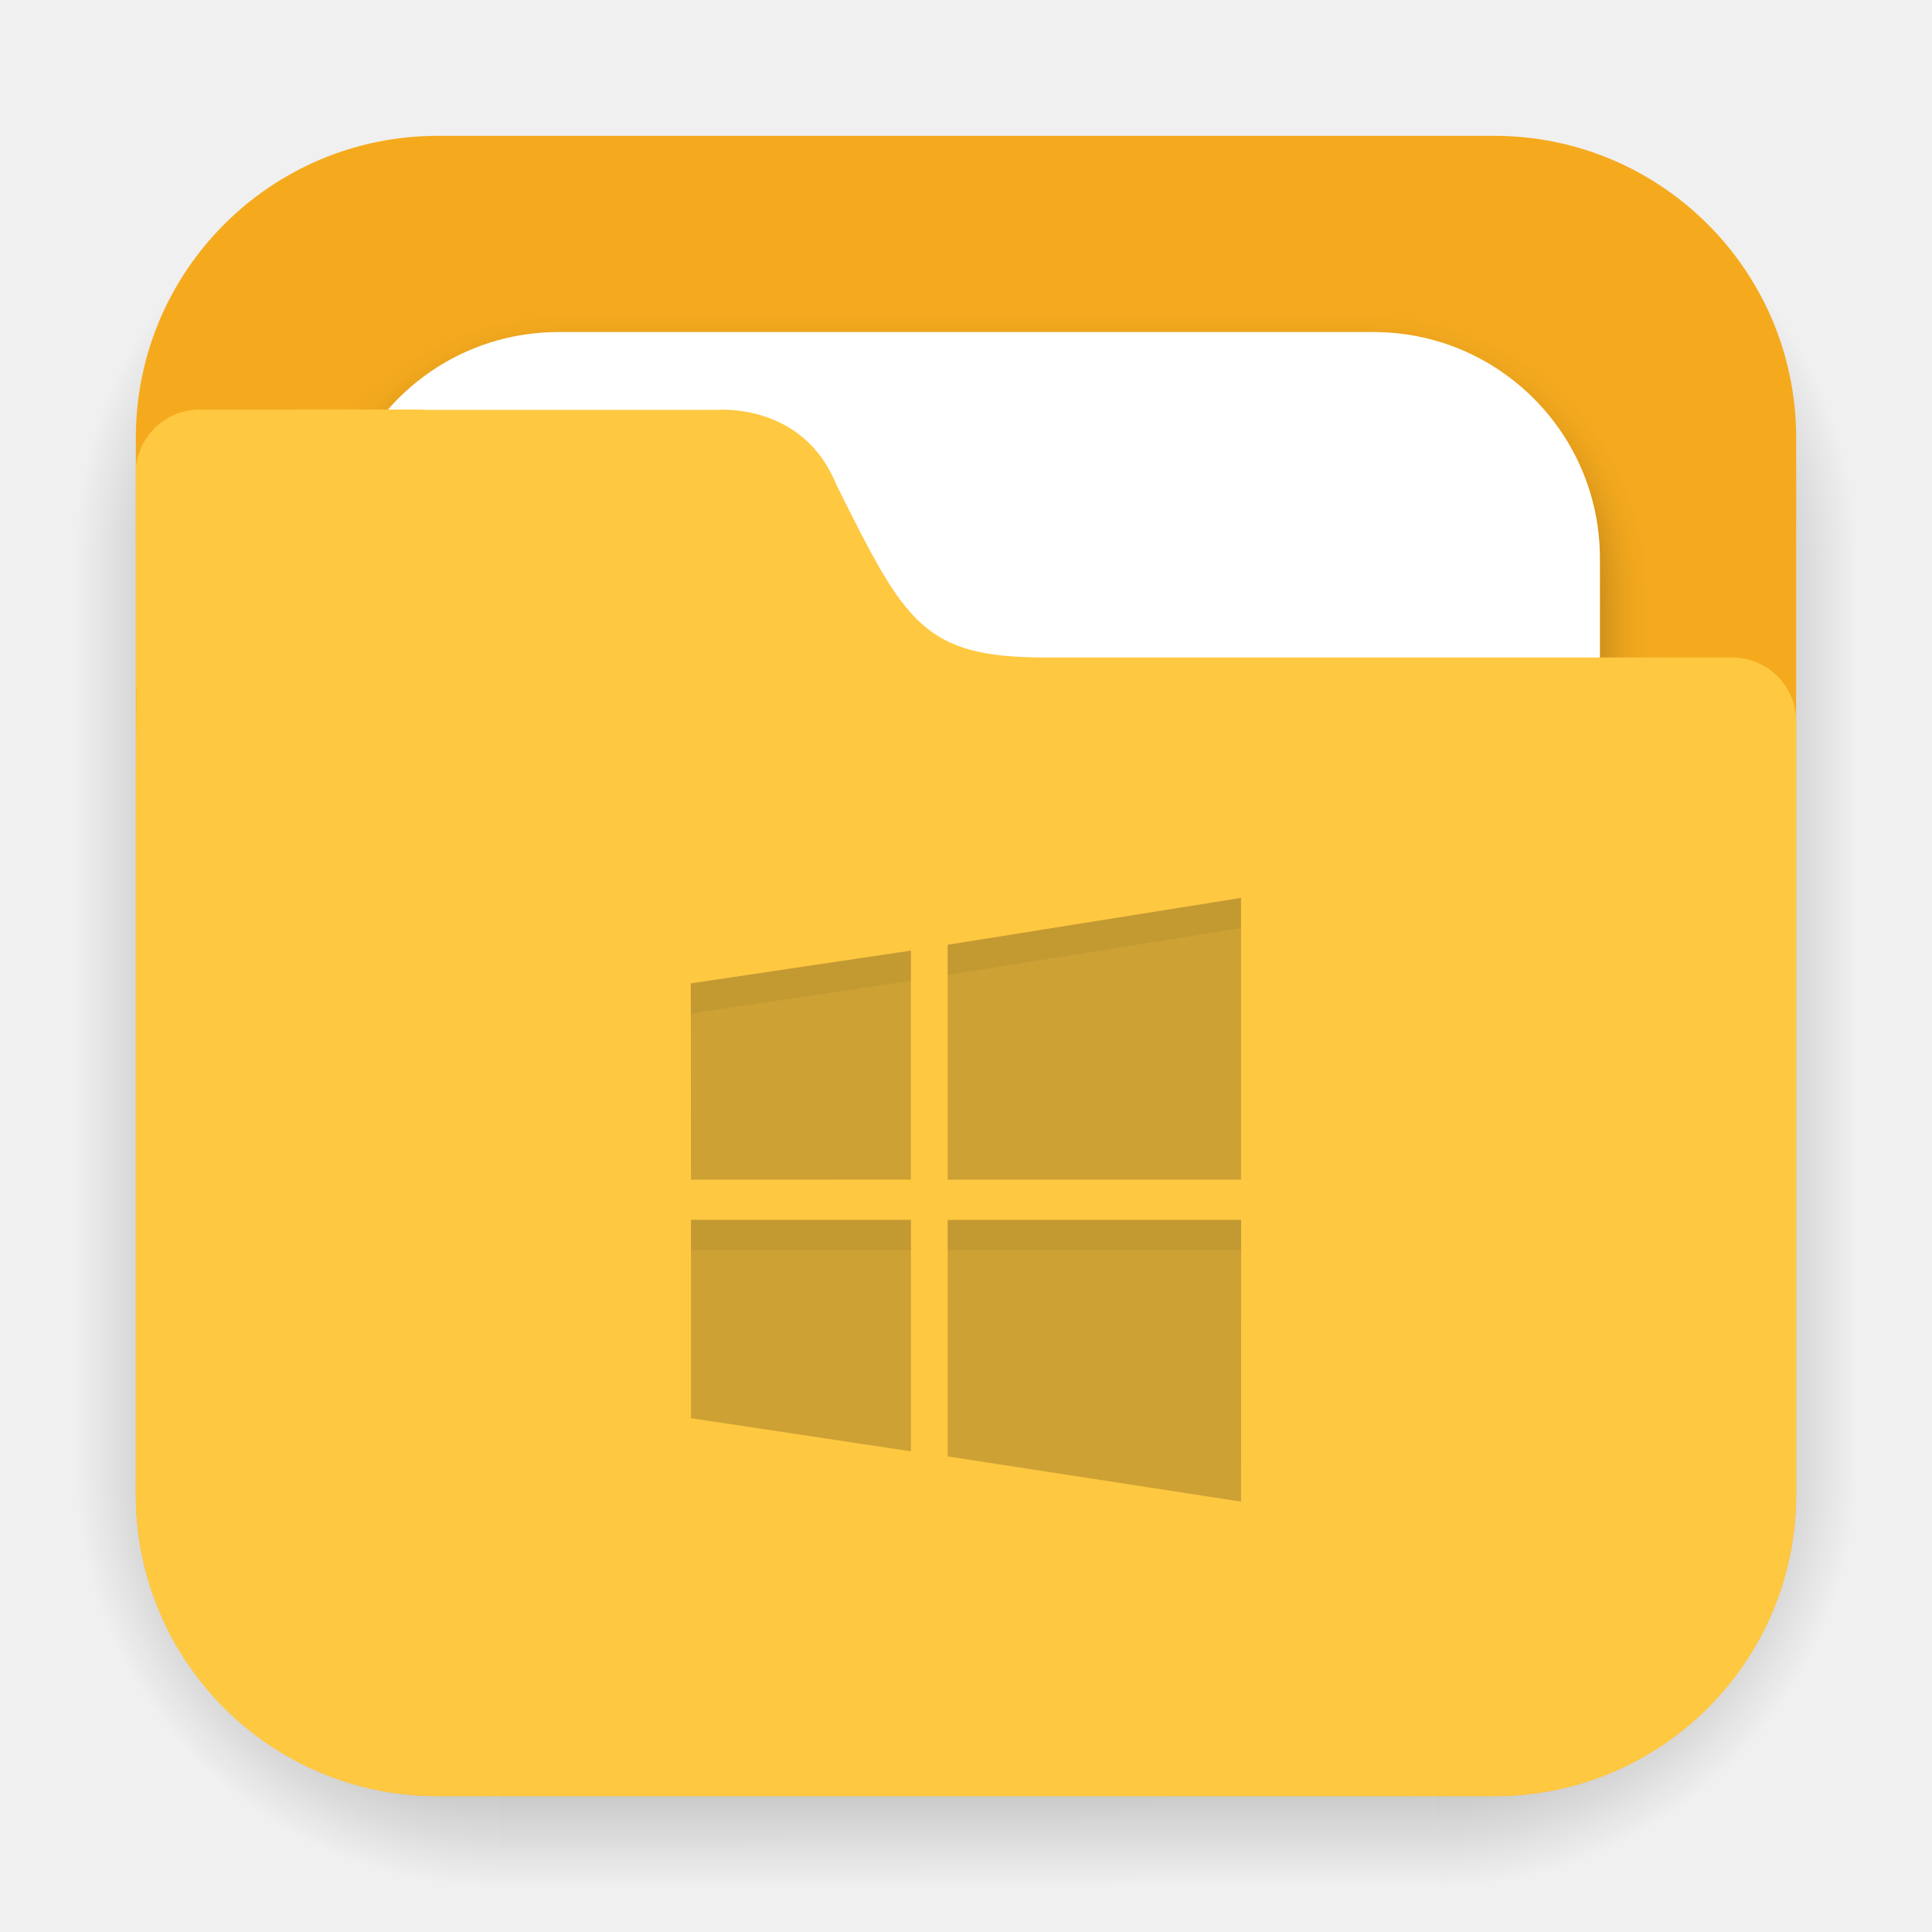
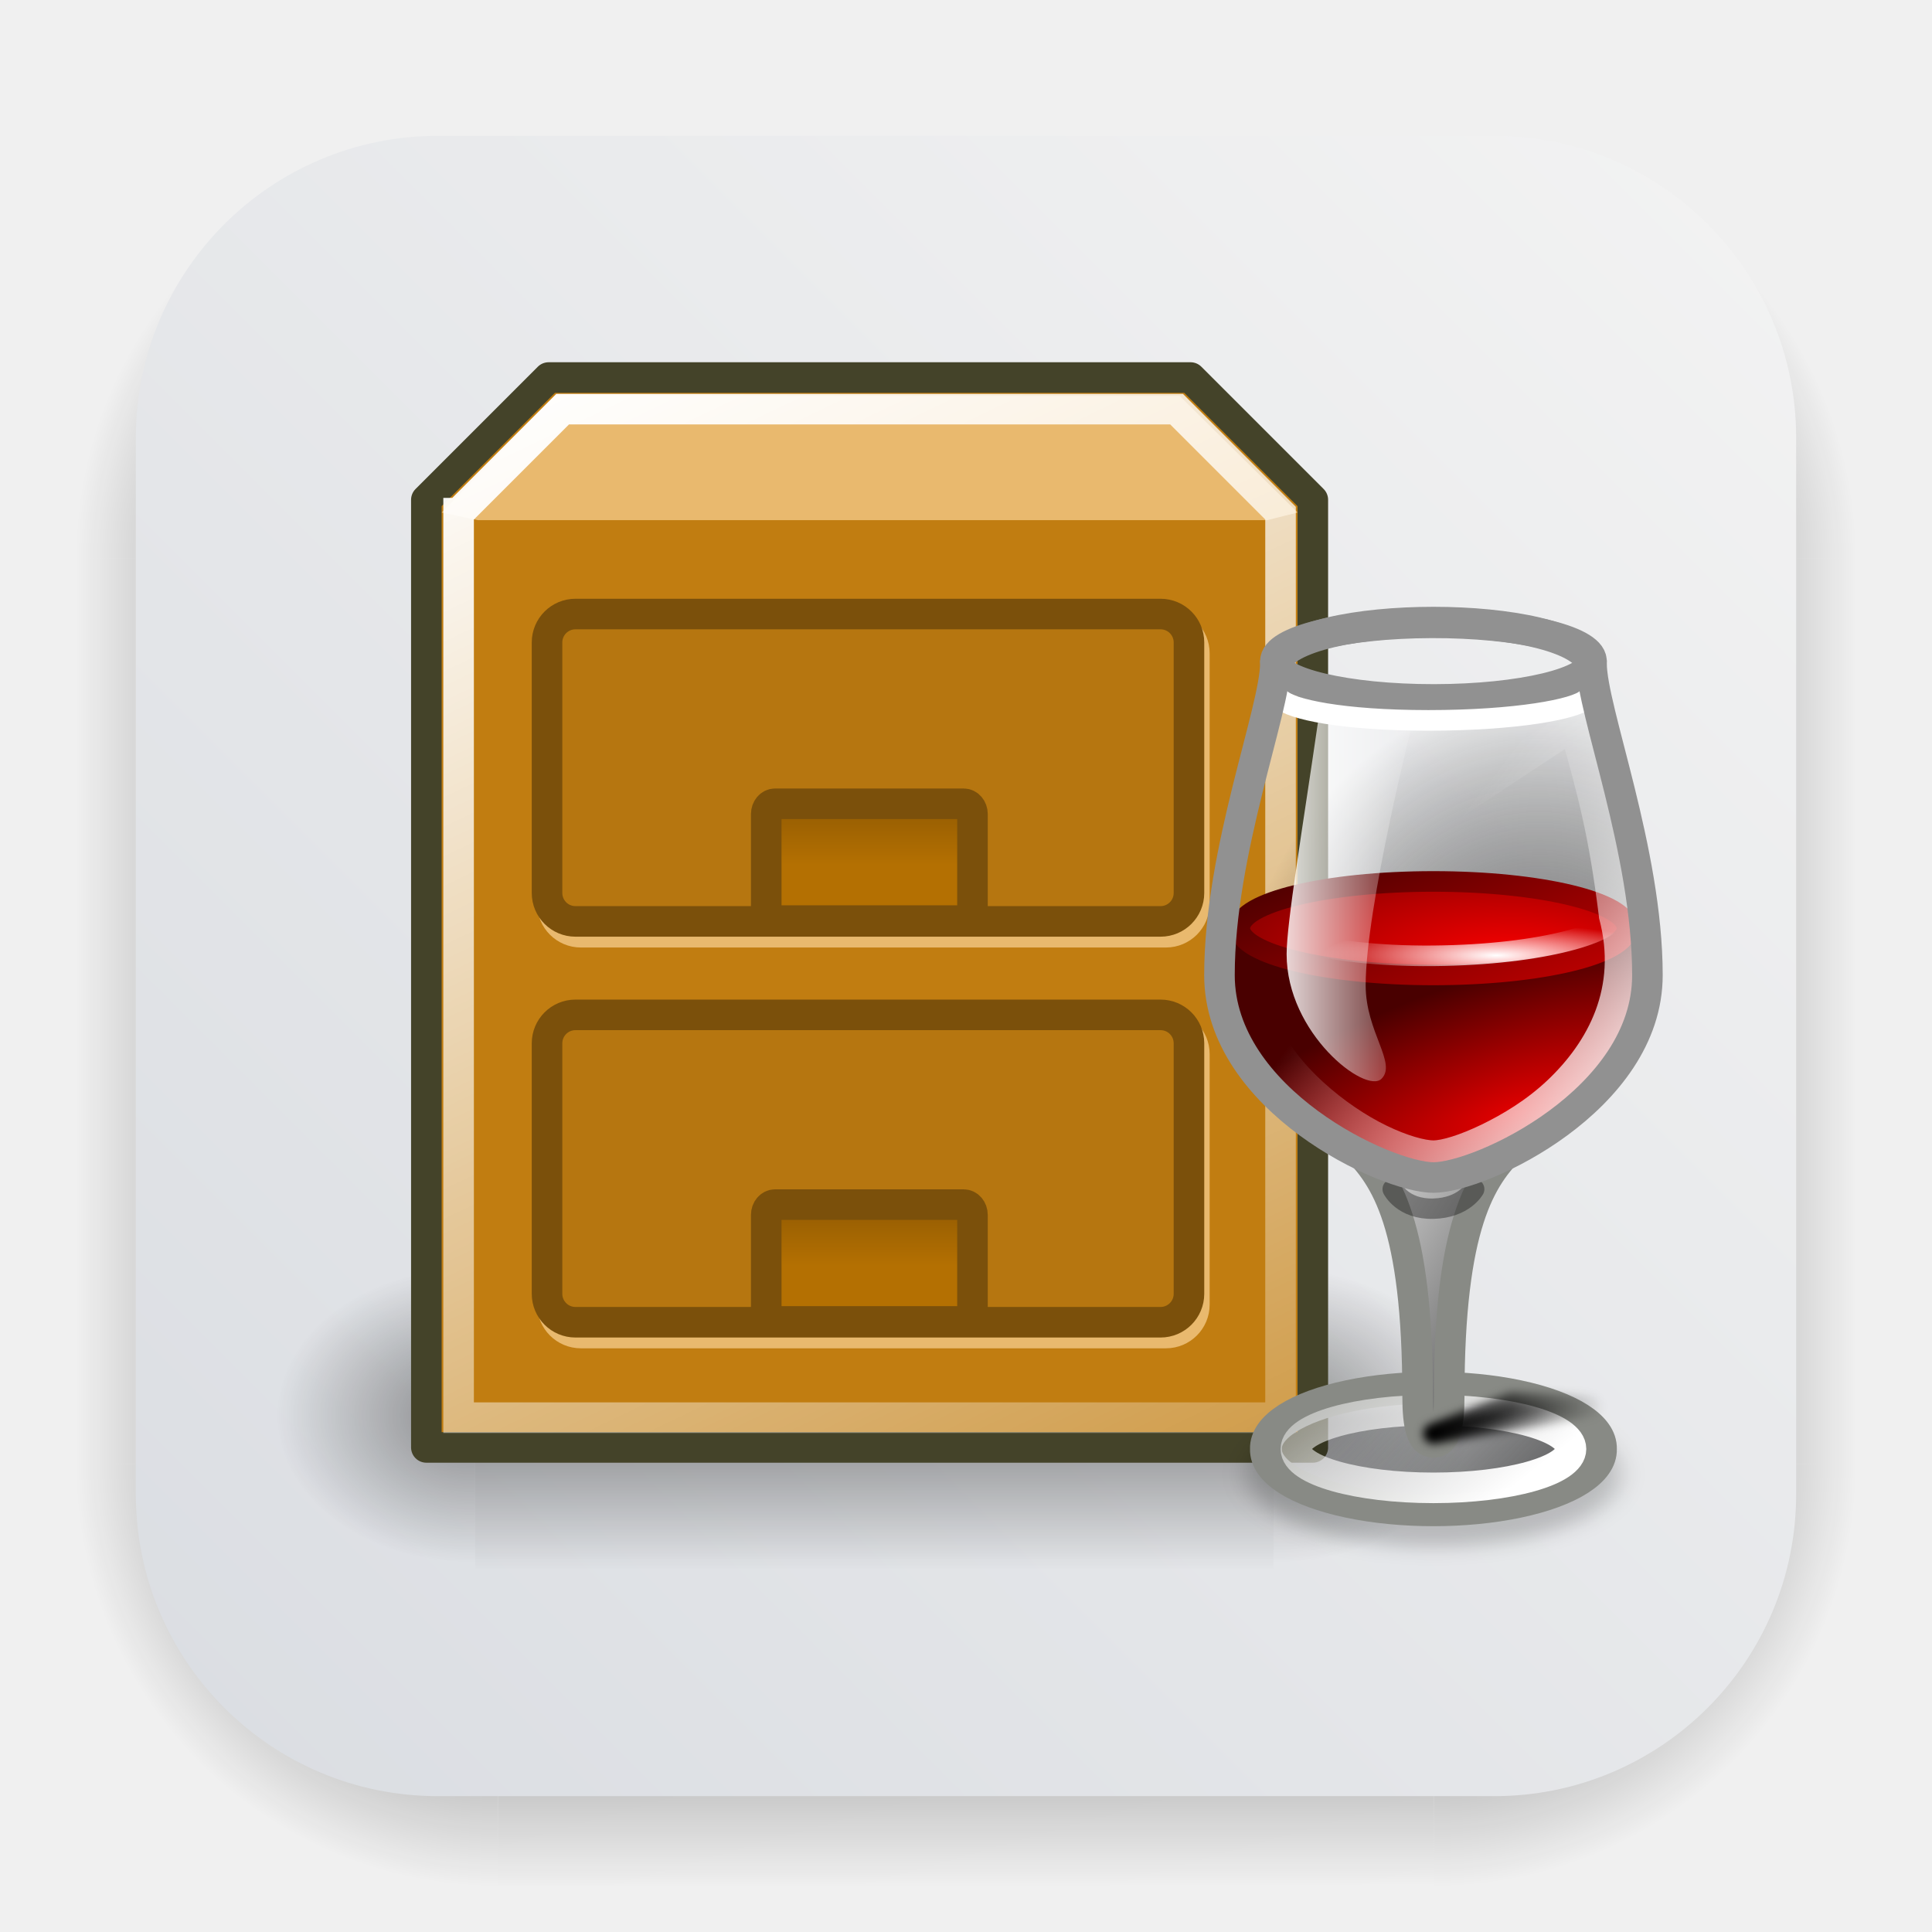
- <svg xmlns="http://www.w3.org/2000/svg" width="64" height="64" version="1.1" viewBox="0 0 64 64" id="svg6">
+ <svg xmlns="http://www.w3.org/2000/svg" xmlns:xlink="http://www.w3.org/1999/xlink" width="64" height="64" version="1.1" viewBox="0 0 64 64" id="svg6">
  <defs id="defs1">
+     <linearGradient id="linearGradient1">
+       <stop style="stop-color:#dadde2;stop-opacity:1;" offset="0" id="stop17" />
+       <stop style="stop-color:#f3f3f3;stop-opacity:1;" offset="1" id="stop18" />
+     </linearGradient>
    <filter id="filter2076" x="-.048" y="-.048" width="1.096" height="1.096" color-interpolation-filters="sRGB">
      <feGaussianBlur stdDeviation="1.1" id="feGaussianBlur1" />
    </filter>
    <radialGradient id="gradient_ds_br" cx="0" cy="0" r="1" gradientUnits="userSpaceOnUse" gradientTransform="matrix(13.9984,0.00477622,-0.00477841,14.0048,47.5016,48.4952)">
      <stop offset="0.65" id="stop1" />
      <stop offset="1" stop-opacity="0" id="stop2" />
    </radialGradient>
    <linearGradient id="gradient_ds_b" x1="30.449" y1="48.5" x2="30.492" y2="62.5" gradientUnits="userSpaceOnUse">
      <stop offset="0.654" id="stop3" />
      <stop offset="1" stop-opacity="0" id="stop4" />
    </linearGradient>
    <radialGradient id="gradient_ds_bl" cx="0" cy="0" r="1" gradientUnits="userSpaceOnUse" gradientTransform="matrix(0,14,-14,0,16.5,48.5)">
      <stop offset="0.65" id="stop5" />
      <stop offset="1" stop-opacity="0" id="stop6" />
    </radialGradient>
    <linearGradient id="gradient_ds_r" x1="47.5" y1="33.5" x2="61.5" y2="33.501" gradientUnits="userSpaceOnUse">
      <stop offset="0.649" id="stop7" />
      <stop offset="1" stop-opacity="0" id="stop8" />
    </linearGradient>
    <linearGradient id="gradient_ds_l" x1="16.5" y1="33.895" x2="2.5" y2="33.895" gradientUnits="userSpaceOnUse">
      <stop offset="0.649" id="stop9" />
      <stop offset="1" stop-opacity="0" id="stop10" />
    </linearGradient>
    <radialGradient id="gradient_ds_tr" cx="0" cy="0" r="1" gradientTransform="matrix(0.00843236,-14,14.0084,0.0189842,47.4916,18.5)" gradientUnits="userSpaceOnUse">
      <stop offset="0.65" id="stop11" />
      <stop offset="1" stop-opacity="0" id="stop12" />
    </radialGradient>
    <linearGradient id="gradient_ds_t" x1="29.98" y1="18.5" x2="29.916" y2="4.5" gradientUnits="userSpaceOnUse">
      <stop offset="0.649" id="stop13" />
      <stop offset="1" stop-opacity="0" id="stop14" />
    </linearGradient>
    <radialGradient id="gradient_ds_tl" cx="0" cy="0" r="1" gradientTransform="matrix(-0.00843236,-14,-14.0084,0.0189842,16.5084,18.5)" gradientUnits="userSpaceOnUse">
      <stop offset="0.65" id="stop15" />
      <stop offset="1" stop-opacity="0" id="stop16" />
    </radialGradient>
-     <filter style="color-interpolation-filters:sRGB" id="filter2" x="-0.048" y="-0.048" width="1.096" height="1.096">
-       <feGaussianBlur stdDeviation="0.84" id="feGaussianBlur2" />
+     <linearGradient xlink:href="#linearGradient3259" id="linearGradient3208" gradientUnits="userSpaceOnUse" gradientTransform="matrix(0.05408757,0,0,0.041103,0.6592368,21.44963)" x1="302.86" y1="366.65" x2="302.86" y2="609.51" />
+     <linearGradient id="linearGradient3259" y2="609.51" gradientUnits="userSpaceOnUse" x2="302.86" gradientTransform="matrix(0.05408757,0,0,0.041103,0.6592368,21.44963)" y1="366.65" x1="302.86">
+       <stop id="stop5050" stop-color="#000" stop-opacity="0" offset="0" />
+       <stop id="stop5056" stop-color="#000" offset="0.5" />
+       <stop id="stop5052" stop-color="#000" stop-opacity="0" offset="1" />
+     </linearGradient>
+     <radialGradient xlink:href="#linearGradient5060" id="radialGradient3210" gradientUnits="userSpaceOnUse" gradientTransform="matrix(0.05408757,0,0,0.041103,0.6698813,21.44963)" cx="605.71" cy="486.65" r="117.14" />
+     <linearGradient id="linearGradient5060">
+       <stop id="stop5062" stop-color="#000" offset="0" />
+       <stop id="stop5064" stop-color="#000" stop-opacity="0" offset="1" />
+     </linearGradient>
+     <radialGradient xlink:href="#linearGradient5060" id="radialGradient3212" gradientUnits="userSpaceOnUse" gradientTransform="matrix(-0.05408757,0,0,0.041103,39.74619,21.44963)" cx="605.71" cy="486.65" r="117.14" />
+     <linearGradient xlink:href="#linearGradient3265" id="linearGradient3214" gradientUnits="userSpaceOnUse" gradientTransform="translate(-5.071027,-0.125)" x1="14.681" y1="7.219" x2="38.694" y2="57.469" />
+     <linearGradient id="linearGradient3265" y2="57.469" gradientUnits="userSpaceOnUse" x2="38.694" gradientTransform="translate(-5.071027,-0.125)" y1="7.219" x1="14.681">
+       <stop id="stop2370" stop-color="#FFF" offset="0" />
+       <stop id="stop2372" stop-color="#FFF" stop-opacity="0" offset="1" />
+     </linearGradient>
+     <linearGradient xlink:href="#linearGradient3085" id="linearGradient3216" gradientUnits="userSpaceOnUse" gradientTransform="translate(-5.071027,-0.125)" x1="25.25" y1="23.568" x2="25.25" y2="19.169" />
+     <linearGradient id="linearGradient3085">
+       <stop id="stop3087" stop-color="#b47002" offset="0" />
+       <stop id="stop3089" stop-color="#6b4301" offset="1" />
+     </linearGradient>
+     <linearGradient xlink:href="#linearGradient3085" id="linearGradient3218" gradientUnits="userSpaceOnUse" gradientTransform="translate(-5.071027,12.98756)" x1="25.25" y1="23.568" x2="25.25" y2="19.169" />
+     <radialGradient xlink:href="#radialGradient3271" id="radialGradient3220" gradientUnits="userSpaceOnUse" gradientTransform="matrix(0.4206982,0,0,0.104173,22.09959,24.66411)" cx="37.375" cy="33.188" r="14.625" />
+     <radialGradient id="radialGradient3271" gradientUnits="userSpaceOnUse" cy="33.188" cx="37.375" gradientTransform="matrix(0.4206982,0,0,0.104173,22.09959,24.66411)" r="14.625">
+       <stop id="stop4335" stop-color="#000" offset="0" />
+       <stop id="stop4337" stop-color="#000" stop-opacity="0" offset="1" />
+     </radialGradient>
+     <filter id="filter3436" height="1.491" width="1.242" color-interpolation-filters="sRGB" y="-0.246" x="-0.121">
+       <feGaussianBlur id="feGaussianBlur3438" stdDeviation="0.319" />
    </filter>
+     <radialGradient xlink:href="#radialGradient3273" id="radialGradient3222" gradientUnits="userSpaceOnUse" gradientTransform="matrix(1.591106,-0.078428,0.09931994,1.958258,-3.881692,-11.51577)" cx="27.5" cy="22.614" r="6.5" />
+     <radialGradient id="radialGradient3273" gradientUnits="userSpaceOnUse" cy="22.614" cx="27.5" gradientTransform="matrix(1.591106,-0.078428,0.09931994,1.958258,-3.881692,-11.51577)" r="6.5">
+       <stop id="stop3348" stop-color="#737373" offset="0" />
+       <stop id="stop3350" stop-color="#000" stop-opacity="0" offset="1" />
+     </radialGradient>
+     <linearGradient xlink:href="#linearGradient3275" id="linearGradient3224" gradientUnits="userSpaceOnUse" gradientTransform="matrix(1.274475,0,0,1.028879,9.18707,31.23313)" x1="27.681" y1="14.243" x2="21.44" y2="9.277" />
+     <linearGradient id="linearGradient3275" y2="9.277" gradientUnits="userSpaceOnUse" x2="21.44" gradientTransform="matrix(1.274475,0,0,1.028879,9.18707,31.23313)" y1="14.243" x1="27.681">
+       <stop id="stop3230" stop-color="#373737" offset="0" />
+       <stop id="stop3232" stop-color="#373737" stop-opacity="0" offset="1" />
+     </linearGradient>
+     <linearGradient xlink:href="#linearGradient3198" id="linearGradient3226" gradientUnits="userSpaceOnUse" gradientTransform="matrix(1.281847,0,0,0.9398128,9.017531,32.21285)" x1="25.269" y1="12.038" x2="17.799" y2="5.035" />
+     <linearGradient id="linearGradient3198">
+       <stop id="stop3200" stop-color="#FFF" offset="0" />
+       <stop id="stop3202" stop-color="#FFF" stop-opacity="0" offset="1" />
+     </linearGradient>
+     <linearGradient xlink:href="#linearGradient3279" id="linearGradient3228" gradientUnits="userSpaceOnUse" gradientTransform="matrix(1.034219,0,0,1.019566,13.67874,6.142173)" x1="29" y1="33" x2="19" y2="27" />
+     <linearGradient id="linearGradient3279" y2="27" gradientUnits="userSpaceOnUse" x2="19" gradientTransform="matrix(1.034219,0,0,1.019566,13.67874,6.142173)" y1="33" x1="29">
+       <stop id="stop3222" stop-color="#373737" offset="0" />
+       <stop id="stop3224" stop-color="#FFF" offset="1" />
+     </linearGradient>
+     <radialGradient xlink:href="#radialGradient3281" id="radialGradient3230" gradientUnits="userSpaceOnUse" gradientTransform="matrix(0.9811466,-0.3224151,0.1189352,0.3517503,11.93081,30.8033)" cx="26.625" cy="26.577" r="12.5" />
+     <radialGradient id="radialGradient3281" gradientUnits="userSpaceOnUse" cy="26.577" cx="26.625" gradientTransform="matrix(0.9811466,-0.3224151,0.1189352,0.3517503,11.93081,30.8033)" r="12.5">
+       <stop id="stop3191" stop-color="#e40000" offset="0" />
+       <stop id="stop3193" stop-color="#490000" offset="1" />
+     </radialGradient>
+     <radialGradient xlink:href="#radialGradient3283" id="radialGradient3232" gradientUnits="userSpaceOnUse" gradientTransform="matrix(1.281847,0,0,0.4652097,9.01753,20.39662)" cx="25.017" cy="13.192" r="9.751" />
+     <radialGradient id="radialGradient3283" gradientUnits="userSpaceOnUse" cy="13.192" cx="25.017" gradientTransform="matrix(1.281847,0,0,0.4652097,9.01753,20.39662)" r="9.751">
+       <stop id="stop3173" stop-color="#fd0000" offset="0" />
+       <stop id="stop3175" stop-color="#6a0000" offset="1" />
+     </radialGradient>
+     <linearGradient xlink:href="#linearGradient3285" id="linearGradient3234" gradientUnits="userSpaceOnUse" gradientTransform="matrix(1.281847,0,0,0.9398128,9.01753,15.17599)" x1="27.217" y1="15.984" x2="22.036" y2="7.135" />
+     <linearGradient id="linearGradient3285" y2="7.135" gradientUnits="userSpaceOnUse" x2="22.036" gradientTransform="matrix(1.281847,0,0,0.9398128,9.01753,15.17599)" y1="15.984" x1="27.217">
+       <stop id="stop4404" stop-color="#e80000" offset="0" />
+       <stop id="stop4406" stop-color="#490000" offset="1" />
+     </linearGradient>
+     <linearGradient xlink:href="#linearGradient3198" id="linearGradient3236" gradientUnits="userSpaceOnUse" gradientTransform="matrix(1.029304,0,0,1.028548,13.8315,6.193942)" x1="30.376" y1="25.27" x2="22" y2="19" />
+     <linearGradient xlink:href="#linearGradient3198" id="linearGradient3238" gradientUnits="userSpaceOnUse" gradientTransform="matrix(1.034219,0,0,1.019566,14.5634,5.463103)" x1="17.605" y1="18.312" x2="23" y2="18.312" />
+     <radialGradient xlink:href="#radialGradient3291" id="radialGradient3240" gradientUnits="userSpaceOnUse" gradientTransform="matrix(1.034219,0,0,0.1874519,21.93981,23.7438)" cx="18" cy="14.19" r="5.505" />
+     <radialGradient id="radialGradient3291" gradientUnits="userSpaceOnUse" cy="14.19" cx="18" gradientTransform="matrix(1.034219,0,0,0.1874519,21.93981,23.7438)" r="5.505">
+       <stop id="stop3454" stop-color="#FFF" offset="0" />
+       <stop id="stop3456" stop-color="#FFF" stop-opacity="0" offset="1" />
+     </radialGradient>
+     <linearGradient xlink:href="#linearGradient3293" id="linearGradient3242" gradientUnits="userSpaceOnUse" gradientTransform="translate(-8,15.96763)" x1="16" y1="27.5" x2="20.5" y2="25.5" />
+     <linearGradient id="linearGradient3293" y2="25.5" gradientUnits="userSpaceOnUse" x2="20.5" gradientTransform="translate(-8,15.96763)" y1="27.5" x1="16">
+       <stop id="stop3375" stop-color="#000" offset="0" />
+       <stop id="stop3377" stop-color="#373737" stop-opacity="0" offset="1" />
+     </linearGradient>
+     <linearGradient xlink:href="#linearGradient3295" id="linearGradient3244" gradientUnits="userSpaceOnUse" gradientTransform="translate(-8,15.96763)" x1="16" y1="27" x2="21.5" y2="27" />
+     <linearGradient id="linearGradient3295" y2="27" gradientUnits="userSpaceOnUse" x2="21.5" gradientTransform="translate(-8,15.96763)" y1="27" x1="16">
+       <stop id="stop3444" stop-color="#000" offset="0" />
+       <stop id="stop3446" stop-color="#000" stop-opacity="0" offset="1" />
+     </linearGradient>
+     <filter id="filter3391" height="2.321" width="1.266" color-interpolation-filters="sRGB" y="-0.661" x="-0.133">
+       <feGaussianBlur id="feGaussianBlur3393" stdDeviation="0.14" />
+     </filter>
+     <linearGradient xlink:href="#linearGradient1" id="linearGradient18" x1="4.5" y1="59.5" x2="59.5" y2="4.5" gradientUnits="userSpaceOnUse" />
  </defs>
  <g id="ds" opacity="0.25">
    <path id="ds-br" d="m 47.5,48.5 h 14 v 14 h -14 z" fill="url(#gradient_ds_br)" style="fill:url(#gradient_ds_br)" />
    <path id="ds-b" d="m 16.5,48.5 h 31 v 14 h -31 z" fill="url(#gradient_ds_b)" style="fill:url(#gradient_ds_b)" />
    <path id="ds-bl" d="m 2.5,48.5 h 14 v 14 h -14 z" fill="url(#gradient_ds_bl)" style="fill:url(#gradient_ds_bl)" />
    <path id="ds-r" d="m 47.5,18.5 h 14 v 30 h -14 z" fill="url(#gradient_ds_r)" style="fill:url(#gradient_ds_r)" />
    <path id="ds-l" d="m 2.5,18.5 h 14 v 30 h -14 z" fill="url(#gradient_ds_l)" style="fill:url(#gradient_ds_l)" />
    <path id="ds-tr" d="m 47.5,4.5 h 14 v 14 h -14 z" fill="url(#gradient_ds_tr)" style="fill:url(#gradient_ds_tr)" />
    <path id="ds-t" d="m 16.5,4.5 h 31 v 14 h -31 z" fill="url(#gradient_ds_t)" style="fill:url(#gradient_ds_t)" />
    <path id="ds-tl" d="m 16.5,4.5 h -14 v 14 h 14 z" fill="url(#gradient_ds_tl)" style="fill:url(#gradient_ds_tl)" />
  </g>
-   <rect x="4.5" y="4.5" width="55" height="55" rx="10" fill="#f5aa1e" id="bg" />
-   <g id="art">
-     <g id="paper">
-       <rect style="opacity:0.3;fill:#000000;fill-opacity:1;stroke-width:0.606;-inkscape-stroke:none;paint-order:stroke fill markers;filter:url(#filter2)" id="paper-shadow" width="42" height="42" x="11" y="12" rx="7.636" />
-       <rect style="fill:#ffffff;fill-opacity:1;stroke-width:0.606;-inkscape-stroke:none;paint-order:stroke fill markers" id="paper-1" width="42" height="42" x="11" y="11" rx="7.5" />
-     </g>
-     <path id="group" style="display:inline;fill:#ffc841;fill-opacity:1" d="m 6.621,13.568 c -1.125,0 -2.04,0.863 -2.121,1.967 v 7.168 c 0.005,0.051 0.014,0.1 0.02,0.15 -0.017,1.712 -0.019,3.626 -0.02,6 -3.29e-5,0.458 0,0.933 0,1.428 V 31.129 49.5 c 0,5.54 4.46,10 10,10 h 35 c 5.54,0 10,-4.46 10,-10 V 43.082 30.836 c 1.5e-5,-0.002 -1.86e-4,-0.004 0,-0.006 V 23.816 C 59.452,22.681 58.523,21.781 57.375,21.781 H 34.672 c -1.026,0 -1.83,-0.069 -2.496,-0.246 -0.666,-0.177 -1.195,-0.462 -1.666,-0.891 -0.471,-0.428 -0.887,-1.001 -1.328,-1.756 -0.441,-0.755 -0.908,-1.691 -1.484,-2.848 -0.278,-0.683 -0.666,-1.18 -1.09,-1.539 -0.424,-0.359 -0.884,-0.58 -1.311,-0.717 -0.853,-0.273 -1.568,-0.205 -1.568,-0.205 h -9.65 c -0.04,-0.002 -0.077,-0.012 -0.117,-0.012 h -3.459 z" />
-     <g id="g6">
-       <path d="m41.111 29.744-9.719 1.553v7.781h9.719zm-10.936 1.746-7.292 1.086 0.007 6.502 7.285-0.002zm-7.285 8.918v6.572l7.289 1.097-0.003-0.003v-7.666zm8.503 0.003v7.834l9.719 1.499 0.003-9.333z" fill="#fafafa" stroke-linecap="round" stroke-width="1.622" id="path6" style="fill:#000000;fill-opacity:0.198" />
-       <path id="path6-7" style="display:inline;fill:#000000;fill-opacity:0.05" d="m 41.111,29.744 -9.719,1.553 v 1 l 9.719,-1.553 z m -10.936,1.746 -7.293,1.086 0.002,1 7.291,-1.086 z m -7.285,8.918 v 1 h 7.285 v -1 z m 8.502,0.004 v 1 h 9.721 v -1 z m -1.217,7.662 v 0.004 h 0.002 z" />
-     </g>
+   <rect x="4.5" y="4.5" width="55" height="55" rx="10" fill="#f5aa1e" id="bg" style="fill:url(#linearGradient18)" />
+   <g transform="matrix(1.012602,0,0,1.012602,8.499487,4.911788)" id="art">
+     <rect x="7.15" y="36.52" width="26.117" height="9.982" id="rect3152" style="opacity:0.402;fill:url(#linearGradient3208);fill-rule:nonzero" />
+     <path d="m 33.266,36.52 v 9.982 c 2.785,0.019 6.734,-2.236 6.734,-4.991 0,-2.755 -3.108,-4.99 -6.734,-4.99 z" id="path3154" style="opacity:0.402;fill:url(#radialGradient3210);fill-rule:nonzero" />
+     <path d="m 7.15,36.52 v 9.982 C 4.364,46.52 0.416,44.265 0.416,41.51 0.416,38.755 3.524,36.52 7.15,36.52 Z" id="path3156" style="opacity:0.402;fill:url(#radialGradient3212);fill-rule:nonzero" />
+     <path d="m 5.554,11.5 v 31 h 29 v -31 l -4,-4 h -21 z" id="path3158" style="fill:#c17d11;fill-rule:evenodd;stroke:#444329;stroke-width:1px;stroke-linecap:round;stroke-linejoin:round" />
+     <path d="m 9.778,8.1 -3.723,3.816 1.188,0.25 h 25.814 l 1.001,-0.25 -3.863,-3.816 H 9.777 Z" id="path3160" style="fill:#e9b96e;fill-rule:evenodd" />
+     <rect x="9.679" y="28.703" stroke-miterlimit="4" width="21" height="10.055" ry="0.929" rx="0.929" style="fill:#e9b96e;fill-rule:evenodd;stroke:#e9b96e;stroke-width:1px;stroke-linecap:round;stroke-linejoin:round;stroke-miterlimit:4;stroke-dasharray:none;stroke-dashoffset:0" id="rect3162" />
+     <rect x="9.502" y="28.35" stroke-miterlimit="4" width="21" height="10.055" ry="0.929" rx="0.929" style="fill:#b67610;fill-rule:evenodd;stroke:#7b500b;stroke-width:1px;stroke-linecap:round;stroke-linejoin:round;stroke-miterlimit:4;stroke-dasharray:none;stroke-dashoffset:0" id="rect3164" />
+     <path stroke-miterlimit="4" d="m 6.609,11.937 v 29.59 h 26.889 V 11.937 L 30.096,8.534 H 10.013 L 6.61,11.937 Z" style="fill:none;stroke:url(#linearGradient3214);stroke-width:1;stroke-linecap:butt;stroke-linejoin:miter;stroke-miterlimit:4;stroke-dasharray:none" id="path3166" />
+     <rect x="9.679" y="15.591" stroke-miterlimit="4" width="21" height="10.055" ry="0.929" rx="0.929" style="fill:#e9b96e;fill-rule:evenodd;stroke:#e9b96e;stroke-width:1px;stroke-linecap:round;stroke-linejoin:round;stroke-miterlimit:4;stroke-dasharray:none;stroke-dashoffset:0" id="rect3168" />
+     <rect x="9.502" y="15.237" stroke-miterlimit="4" width="21" height="10.055" ry="0.929" rx="0.929" style="fill:#b67610;fill-rule:evenodd;stroke:#7b500b;stroke-width:1px;stroke-linecap:round;stroke-linejoin:round;stroke-miterlimit:4;stroke-dasharray:none;stroke-dashoffset:0" id="rect3170" />
+     <rect x="16.673" y="21.444" stroke-miterlimit="4" width="6.747" height="3.822" ry="0.337" rx="0.287" style="fill:url(#linearGradient3216);fill-rule:evenodd;stroke:#7b500b;stroke-width:1px;stroke-linecap:round;stroke-linejoin:round;stroke-miterlimit:4;stroke-dasharray:none;stroke-dashoffset:0" id="rect3172" />
+     <rect x="16.673" y="34.557" stroke-miterlimit="4" width="6.747" height="3.822" ry="0.337" rx="0.287" style="fill:url(#linearGradient3218);fill-rule:evenodd;stroke:#7b500b;stroke-width:1px;stroke-linecap:round;stroke-linejoin:round;stroke-miterlimit:4;stroke-dasharray:none;stroke-dashoffset:0" id="rect3174" />
+     <path d="m 43.976,28.121 a 6.153,1.524 0 0 1 -12.305,0 6.153,1.524 0 1 1 12.305,0 z" id="path3176" style="opacity:0.07;fill:url(#radialGradient3220)" />
+     <path stroke-miterlimit="0" transform="matrix(1.281847,0,0,0.9398128,9.01753,33.03209)" d="m 27.438,11 a 4.438,2.184 0 1 1 -8.875,0 4.438,2.184 0 1 1 8.875,0 z" style="opacity:0.2;fill:#000000;stroke:#000000;stroke-width:0.614;stroke-linecap:round;stroke-linejoin:round;stroke-miterlimit:0;stroke-dasharray:none;filter:url(#filter3436)" id="path3178" />
+     <path d="m 43.671,16.848 c -0.517,-1.02 -9.825,-1.02 -10.342,0 0,1.529 -1.551,6.117 -1.551,10.196 0,4.078 5.171,6.627 6.722,6.627 1.551,0 6.722,-2.549 6.722,-6.627 0,-4.078 -1.551,-8.666 -1.551,-10.196 z" id="path3180" style="fill:url(#radialGradient3222);fill-rule:evenodd" />
+     <path stroke-miterlimit="0" d="m 43.978,42.551 a 5.479,1.978 0 1 1 -10.957,0 5.479,1.978 0 1 1 10.957,0 z" style="fill:url(#linearGradient3224);stroke:#888a85;stroke-width:1.043;stroke-linecap:round;stroke-linejoin:round;stroke-miterlimit:0;stroke-dasharray:none" id="path3182" />
+     <path stroke-miterlimit="0" d="m 43,42.551 a 4.5,1.272 0 1 1 -9,0 4.5,1.272 0 1 1 9,0 z" style="fill:none;stroke:url(#linearGradient3226);stroke-width:1;stroke-linecap:round;stroke-linejoin:round;stroke-miterlimit:0;stroke-dasharray:none" id="path3184" />
+     <path d="m 35.914,32.651 c 1.034,1.02 2.068,2.549 2.068,8.156 0,1.02 0.14,1.529 0.517,1.529 0.377,0 0.517,-0.51 0.517,-1.529 0,-5.608 1.034,-7.137 2.068,-8.156" id="path3186" style="fill:url(#linearGradient3228);fill-rule:evenodd;stroke:#888a85;stroke-width:1;stroke-linecap:round;stroke-linejoin:miter" />
+     <path d="m 31.5,25.551 c 0,6 5.449,8.12 7,8.12 1.551,0 7,-2.12 7,-8.12" id="path3188" style="fill:url(#radialGradient3230);fill-rule:evenodd" />
+     <path stroke-miterlimit="0" d="m 44.833,25.514 a 6.333,1.529 0 0 1 -12.667,0 6.333,1.529 0 1 1 12.667,0 z" style="fill:url(#radialGradient3232);stroke:url(#linearGradient3234);stroke-width:0.674;stroke-linecap:round;stroke-linejoin:round;stroke-miterlimit:0;stroke-dasharray:none" id="path3190" />
+     <path d="m 43.094,18.863 -10.5,6.906 c -0.472,2.107 0.576,3.884 1.969,5.156 0.7,0.639 1.478,1.155 2.188,1.5 0.71,0.345 1.365,0.531 1.75,0.531 0.385,0 1.046,-0.208 1.781,-0.562 0.735,-0.355 1.561,-0.852 2.281,-1.531 1.44,-1.358 2.499,-3.323 1.844,-5.781 a 0.107,0.107 0 0 1 0,-0.031 C 44.08,22.44 43.735,21.113 43.094,18.863 Z" id="path3192" style="fill:none;stroke:url(#linearGradient3236);stroke-width:1;stroke-linecap:round;stroke-linejoin:miter" />
+     <path d="m 34.731,18.717 h 3.103 c 0,0 -1.551,6.117 -1.551,8.666 0,1.529 1.034,2.549 0.517,3.059 -0.517,0.51 -3.103,-1.479 -3.103,-4.078 0,-1.02 0.517,-4.078 1.034,-7.647 z" id="path3194" style="fill:url(#linearGradient3238);fill-rule:evenodd" />
+     <path stroke-miterlimit="0" d="m 43.684,16.778 a 5.184,1.24 0 1 1 -7.84e-4,-0.022" style="fill:none;stroke:#919191;stroke-width:0.974;stroke-linecap:round;stroke-linejoin:round;stroke-miterlimit:0;stroke-dasharray:none" id="path3196" />
+     <path stroke-miterlimit="0" d="m 43.5,18.016 c -0.333,0.333 -2.308,0.7 -5.162,0.7 -2.854,0 -4.504,-0.367 -4.838,-0.7" id="path3198" style="fill:none;stroke:#ffffff;stroke-width:0.674;stroke-linecap:round;stroke-linejoin:round;stroke-miterlimit:0" />
+     <path stroke-miterlimit="0" d="m 44.5,25.051 c 0,0.57 -2.333,1.333 -6.013,1.367 -3.679,0.033 -5.987,-0.797 -5.987,-1.367" id="path3200" style="fill:none;stroke:url(#radialGradient3240);stroke-width:0.674;stroke-linecap:round;stroke-linejoin:round;stroke-miterlimit:0" />
+     <path d="m 37.167,34.051 c 0,0 0.333,0.667 1.333,0.639 1,-0.027 1.333,-0.639 1.333,-0.639" id="path3202" style="opacity:0.35;fill:none;stroke:#000000;stroke-width:0.667px;stroke-linecap:round;stroke-linejoin:round" />
+     <path transform="matrix(1.034219,0,0,1.019566,30.22625,-2.267325)" d="m 8,43.468 2.5,-1 2.469,0.125 -4.969,0.875 z" id="path3204" style="fill:url(#linearGradient3242);fill-rule:evenodd;stroke:url(#linearGradient3244);stroke-width:0.649px;stroke-linecap:round;stroke-linejoin:round;filter:url(#filter3391)" />
+     <path d="M 43.671,16.848 C 43,15.051 34,15.051 33.329,16.848 c 0,1.529 -1.829,6.125 -1.829,10.203 0,4.078 5.449,6.62 7,6.62 1.551,0 7,-2.541 7,-6.62 0,-4.078 -1.829,-8.674 -1.829,-10.203 z" id="path3206" style="fill:none;stroke:#919191;stroke-width:1;stroke-linecap:round;stroke-linejoin:miter" />
  </g>
</svg>
